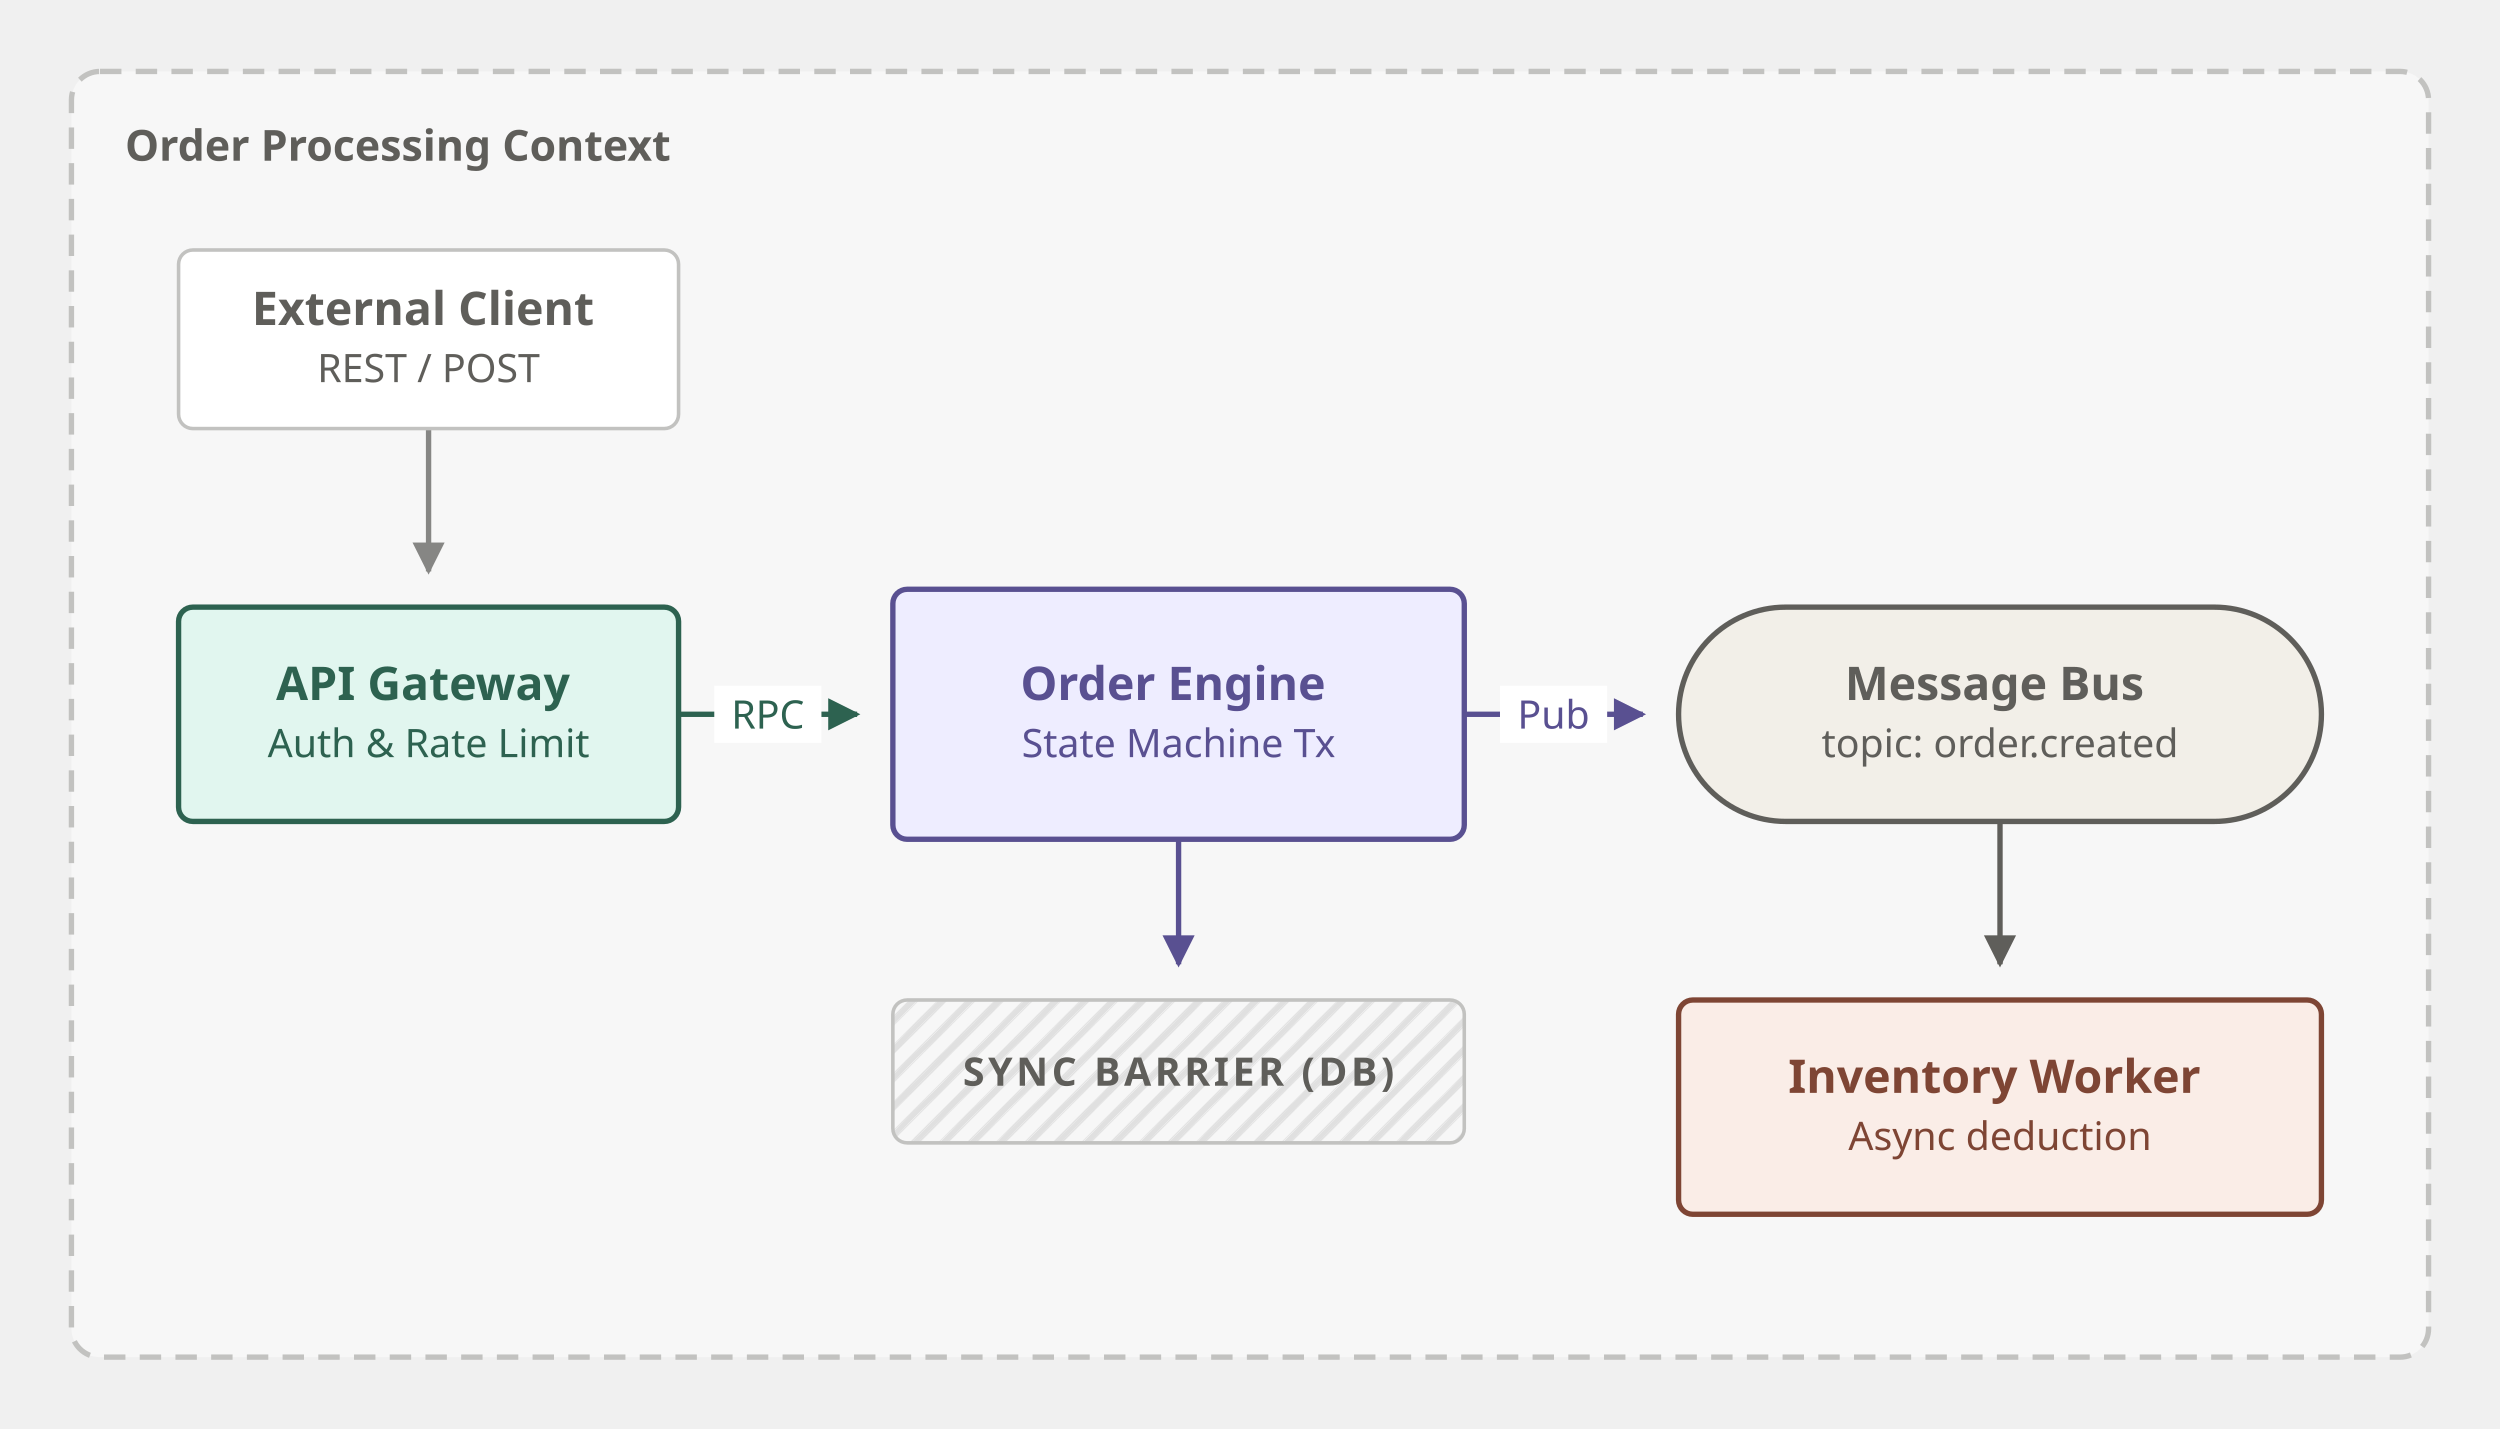
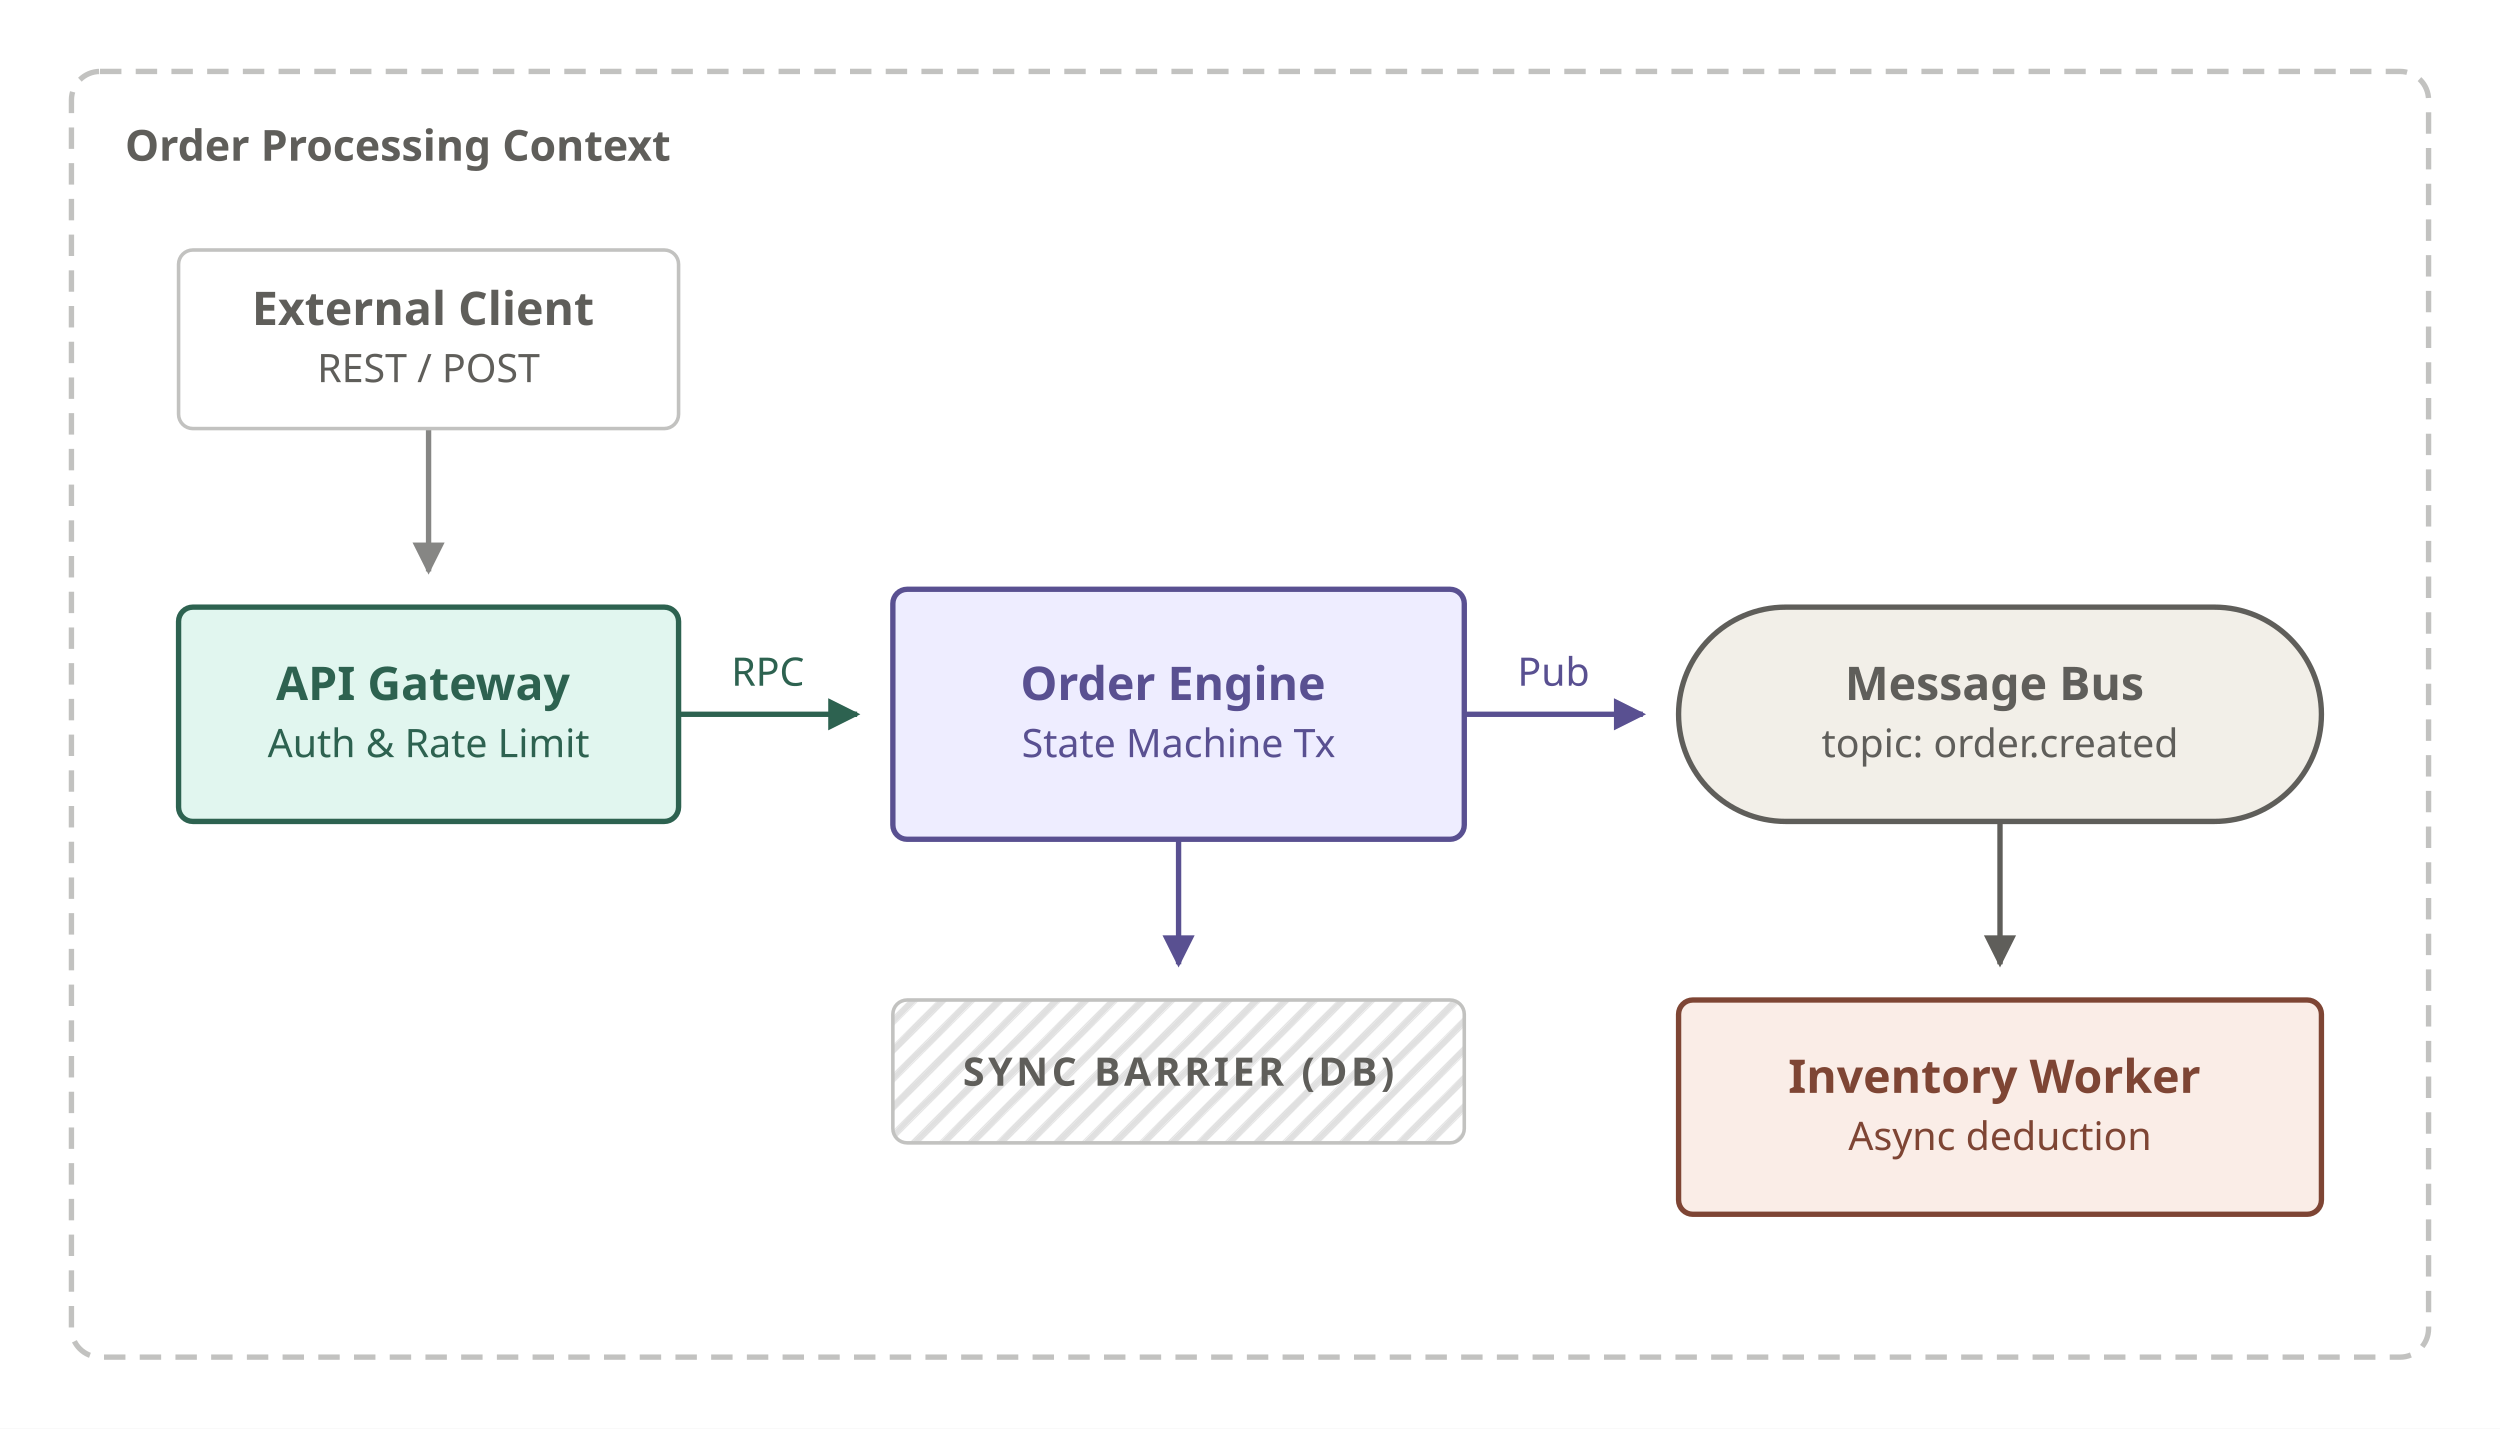
<svg xmlns="http://www.w3.org/2000/svg" viewBox="0 0 700 400">
  <defs>
    <marker id="arrow-gray" viewBox="0 0 10 10" refX="9" refY="5" markerWidth="6" markerHeight="6" orient="auto-start-reverse">
      <path d="M 0 0 L 10 5 L 0 10 z" fill="#868684" />
    </marker>
    <marker id="arrow-green" viewBox="0 0 10 10" refX="9" refY="5" markerWidth="6" markerHeight="6" orient="auto-start-reverse">
      <path d="M 0 0 L 10 5 L 0 10 z" fill="#2D6250" />
    </marker>
    <marker id="arrow-purple" viewBox="0 0 10 10" refX="9" refY="5" markerWidth="6" markerHeight="6" orient="auto-start-reverse">
      <path d="M 0 0 L 10 5 L 0 10 z" fill="#595091" />
    </marker>
    <marker id="arrow-warm" viewBox="0 0 10 10" refX="9" refY="5" markerWidth="6" markerHeight="6" orient="auto-start-reverse">
      <path d="M 0 0 L 10 5 L 0 10 z" fill="#5F5E5A" />
    </marker>
    <pattern id="hatch" width="8" height="8" patternUnits="userSpaceOnUse">
      <path d="M-2,10 l12,-12 M-2,2 l4,-4 M6,10 l4,-4" stroke="#E0E0E0" stroke-width="2" />
    </pattern>
  </defs>
-   <rect x="20" y="20" width="660" height="360" fill="#FBFBFB" fill-opacity="0.6" stroke="#C2C2C0" stroke-width="1.5" stroke-dasharray="6 4" rx="8" />
+   <rect width="700" height="400" fill="#FFFFFF" />
+   <rect x="20" y="20" width="660" height="360" fill="#FFFFFF" stroke="#C2C2C0" stroke-width="1.5" stroke-dasharray="6 4" rx="8" />
  <text x="35" y="45" font-family="system-ui, sans-serif" font-size="12" fill="#5F5E5A" font-weight="600">Order Processing Context</text>
  <path d="M 120 120 L 120 160" fill="none" stroke="#868684" stroke-width="1.5" marker-end="url(#arrow-gray)" />
  <path d="M 190 200 L 240 200" fill="none" stroke="#2D6250" stroke-width="1.5" marker-end="url(#arrow-green)" />
  <path d="M 330 235 L 330 270" fill="none" stroke="#595091" stroke-width="1.5" marker-end="url(#arrow-purple)" />
  <path d="M 410 200 L 460 200" fill="none" stroke="#595091" stroke-width="1.5" marker-end="url(#arrow-purple)" />
  <path d="M 560 230 L 560 270" fill="none" stroke="#5F5E5A" stroke-width="1.5" marker-end="url(#arrow-warm)" />
-   <rect x="200" y="192" width="30" height="16" fill="#FFFFFF" />
-   <text x="215" y="204" font-family="system-ui, sans-serif" font-size="11" fill="#2D6250" text-anchor="middle">RPC</text>
-   <rect x="420" y="192" width="30" height="16" fill="#FFFFFF" />
-   <text x="435" y="204" font-family="system-ui, sans-serif" font-size="11" fill="#595091" text-anchor="middle">Pub</text>
+   <text x="215" y="192" font-family="system-ui, sans-serif" font-size="11" fill="#2D6250" text-anchor="middle">RPC</text>
+   <text x="435" y="192" font-family="system-ui, sans-serif" font-size="11" fill="#595091" text-anchor="middle">Pub</text>
  <rect x="50" y="70" width="140" height="50" fill="#FFFFFF" stroke="#C2C2C0" stroke-width="1" rx="4" />
  <text x="120" y="91" font-family="system-ui, sans-serif" text-anchor="middle">
    <tspan x="120" dy="0" font-size="13" font-weight="600" fill="#5F5E5A">External Client</tspan>
    <tspan x="120" dy="16" font-size="11" fill="#5F5E5A" opacity="0.8">REST / POST</tspan>
  </text>
  <rect x="50" y="170" width="140" height="60" fill="#E1F6EF" stroke="#2D6250" stroke-width="1.5" rx="4" />
  <text x="120" y="196" font-family="system-ui, sans-serif" text-anchor="middle">
    <tspan x="120" dy="0" font-size="13" font-weight="600" fill="#2D6250">API Gateway</tspan>
    <tspan x="120" dy="16" font-size="11" fill="#2D6250" opacity="0.8">Auth &amp; Rate Limit</tspan>
  </text>
  <rect x="250" y="165" width="160" height="70" fill="#EEEDFF" stroke="#595091" stroke-width="1.5" rx="4" />
  <text x="330" y="196" font-family="system-ui, sans-serif" text-anchor="middle">
    <tspan x="330" dy="0" font-size="13" font-weight="600" fill="#595091">Order Engine</tspan>
    <tspan x="330" dy="16" font-size="11" fill="#595091" opacity="0.8">State Machine Tx</tspan>
  </text>
  <rect x="250" y="280" width="160" height="40" fill="url(#hatch)" stroke="#C2C2C0" stroke-width="1" rx="4" />
  <text x="330" y="304" font-family="system-ui, sans-serif" text-anchor="middle">
    <tspan x="330" dy="0" font-size="11" font-weight="600" fill="#5F5E5A" letter-spacing="1">SYNC BARRIER (DB)</tspan>
  </text>
  <rect x="470" y="170" width="180" height="60" fill="#F2EFE8" stroke="#5F5E5A" stroke-width="1.5" rx="30" />
  <text x="560" y="196" font-family="system-ui, sans-serif" text-anchor="middle">
    <tspan x="560" dy="0" font-size="13" font-weight="600" fill="#5F5E5A">Message Bus</tspan>
    <tspan x="560" dy="16" font-size="11" fill="#5F5E5A" opacity="0.8">topic: order.created</tspan>
  </text>
  <rect x="470" y="280" width="180" height="60" fill="#FAEDE7" stroke="#7E4534" stroke-width="1.5" rx="4" />
  <text x="560" y="306" font-family="system-ui, sans-serif" text-anchor="middle">
    <tspan x="560" dy="0" font-size="13" font-weight="600" fill="#7E4534">Inventory Worker</tspan>
    <tspan x="560" dy="16" font-size="11" fill="#7E4534" opacity="0.8">Async deduction</tspan>
  </text>
</svg>
